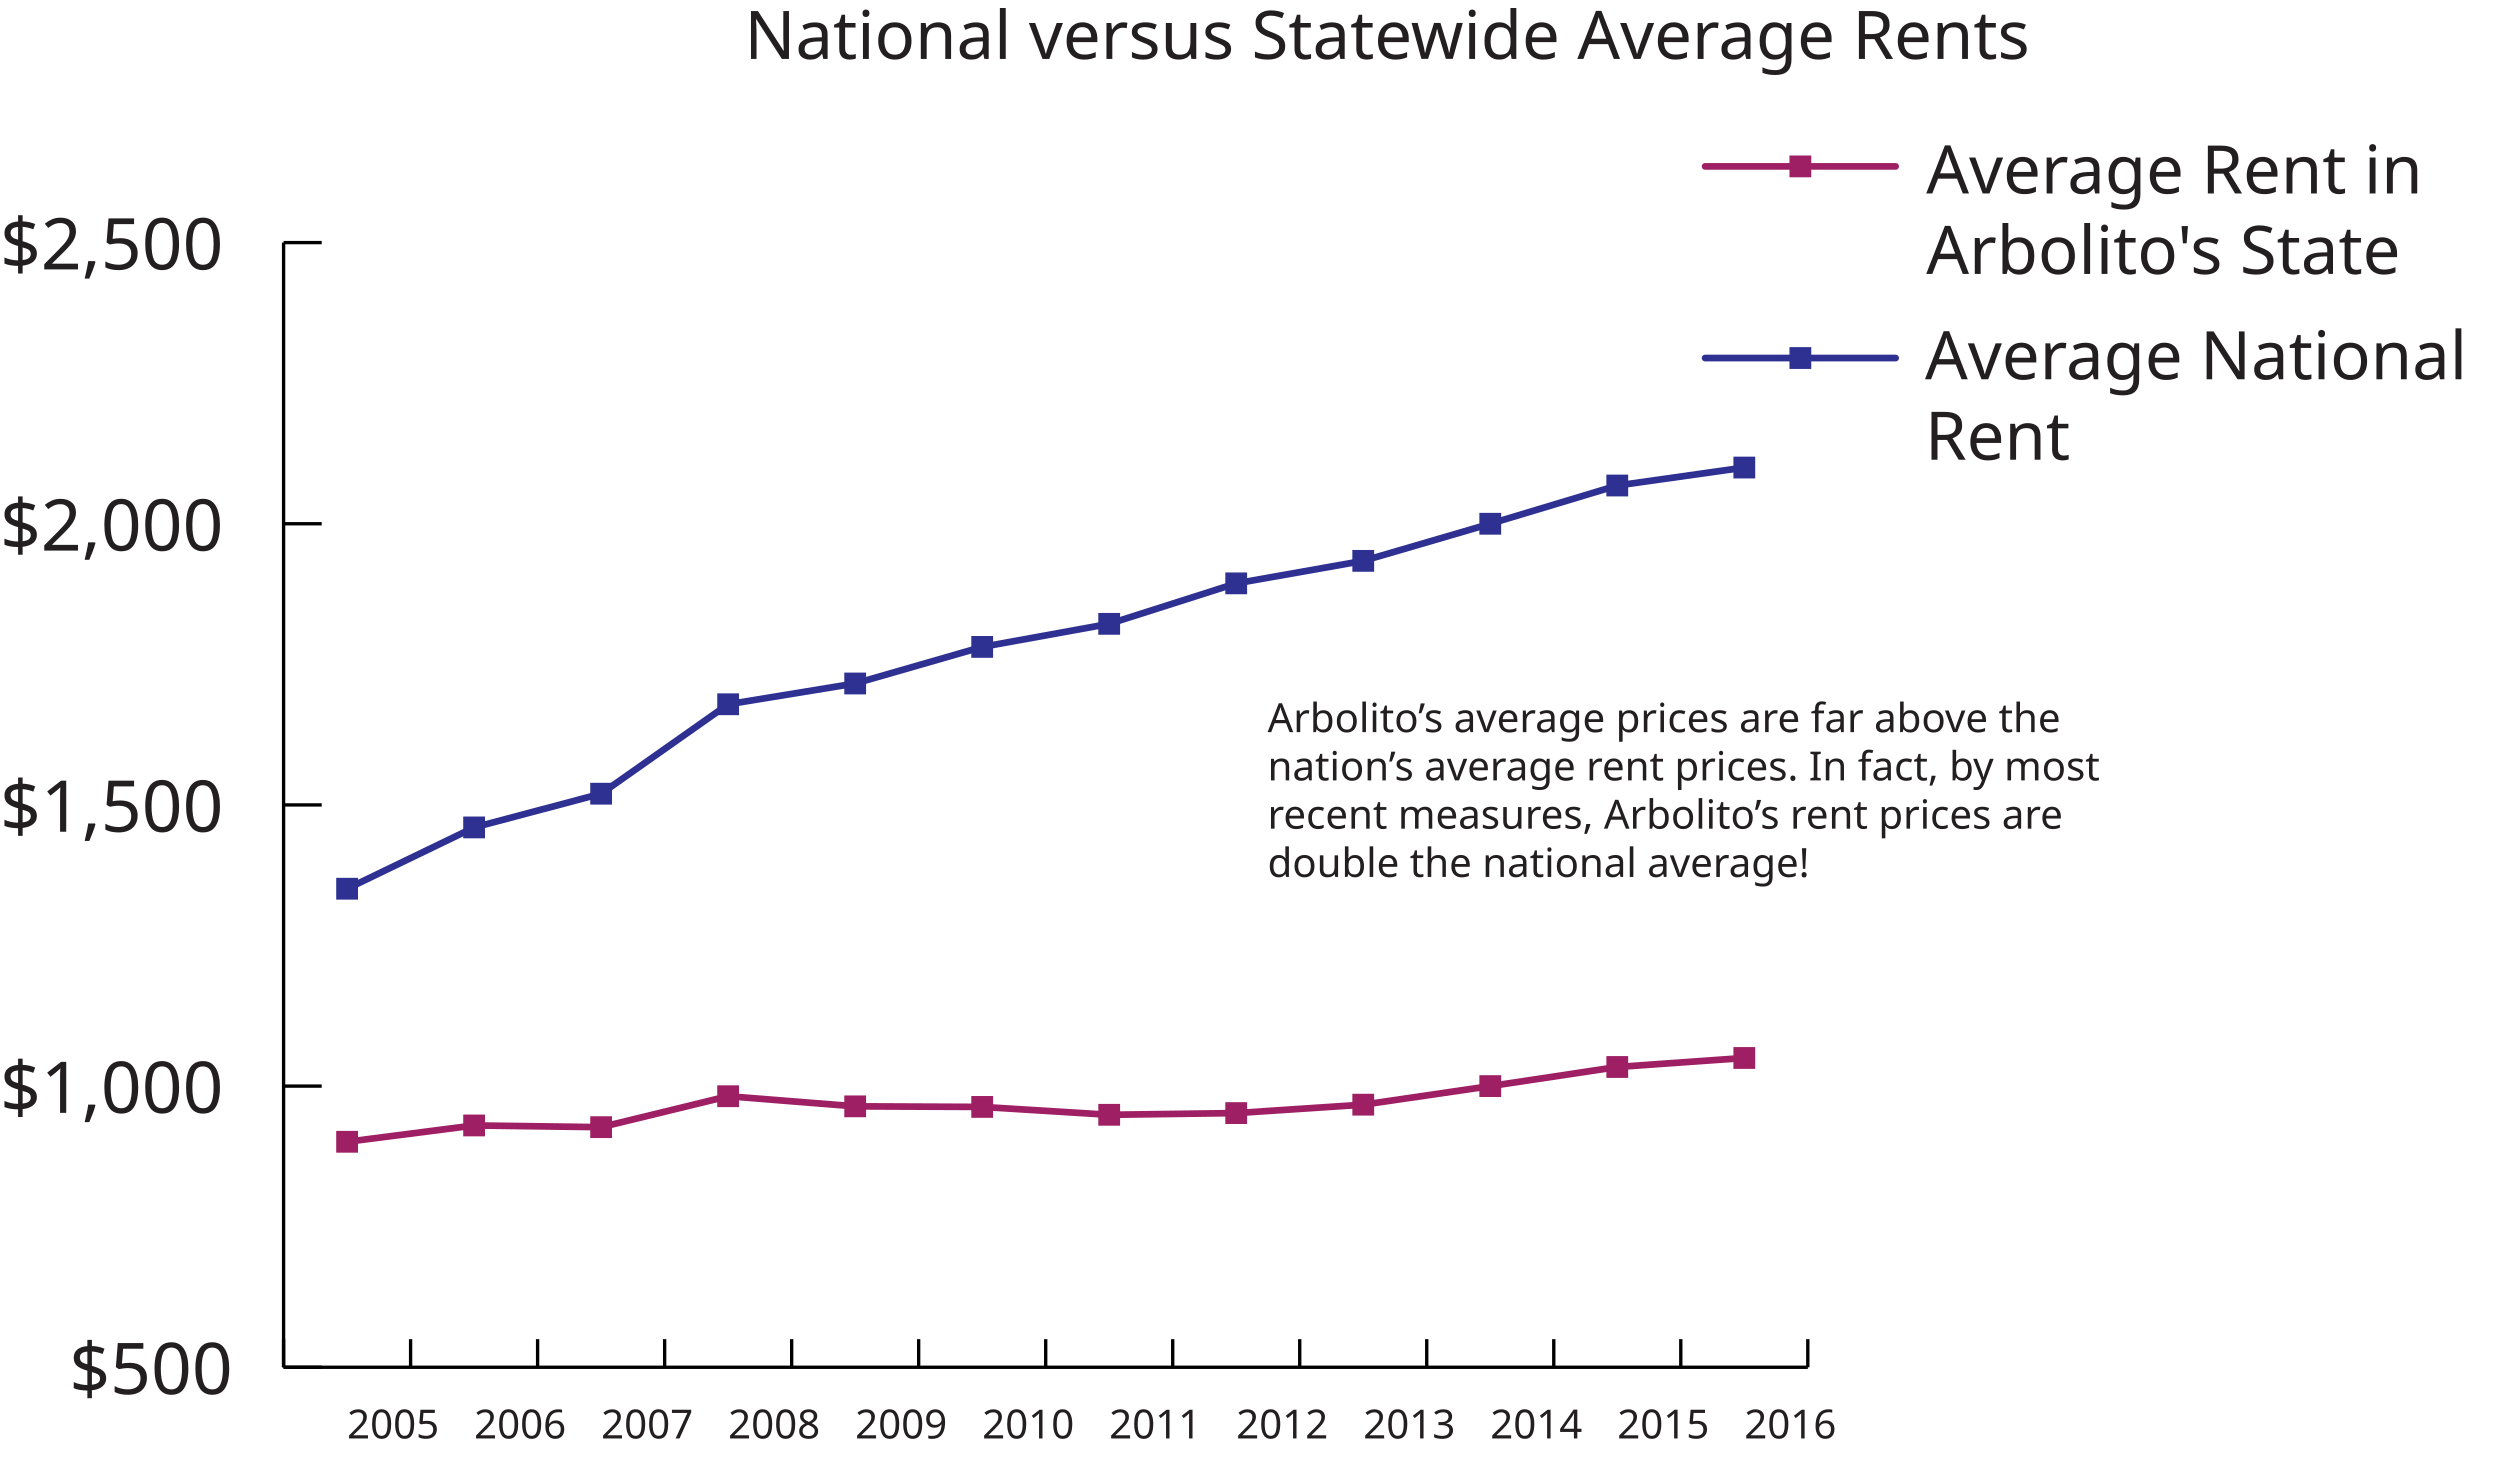
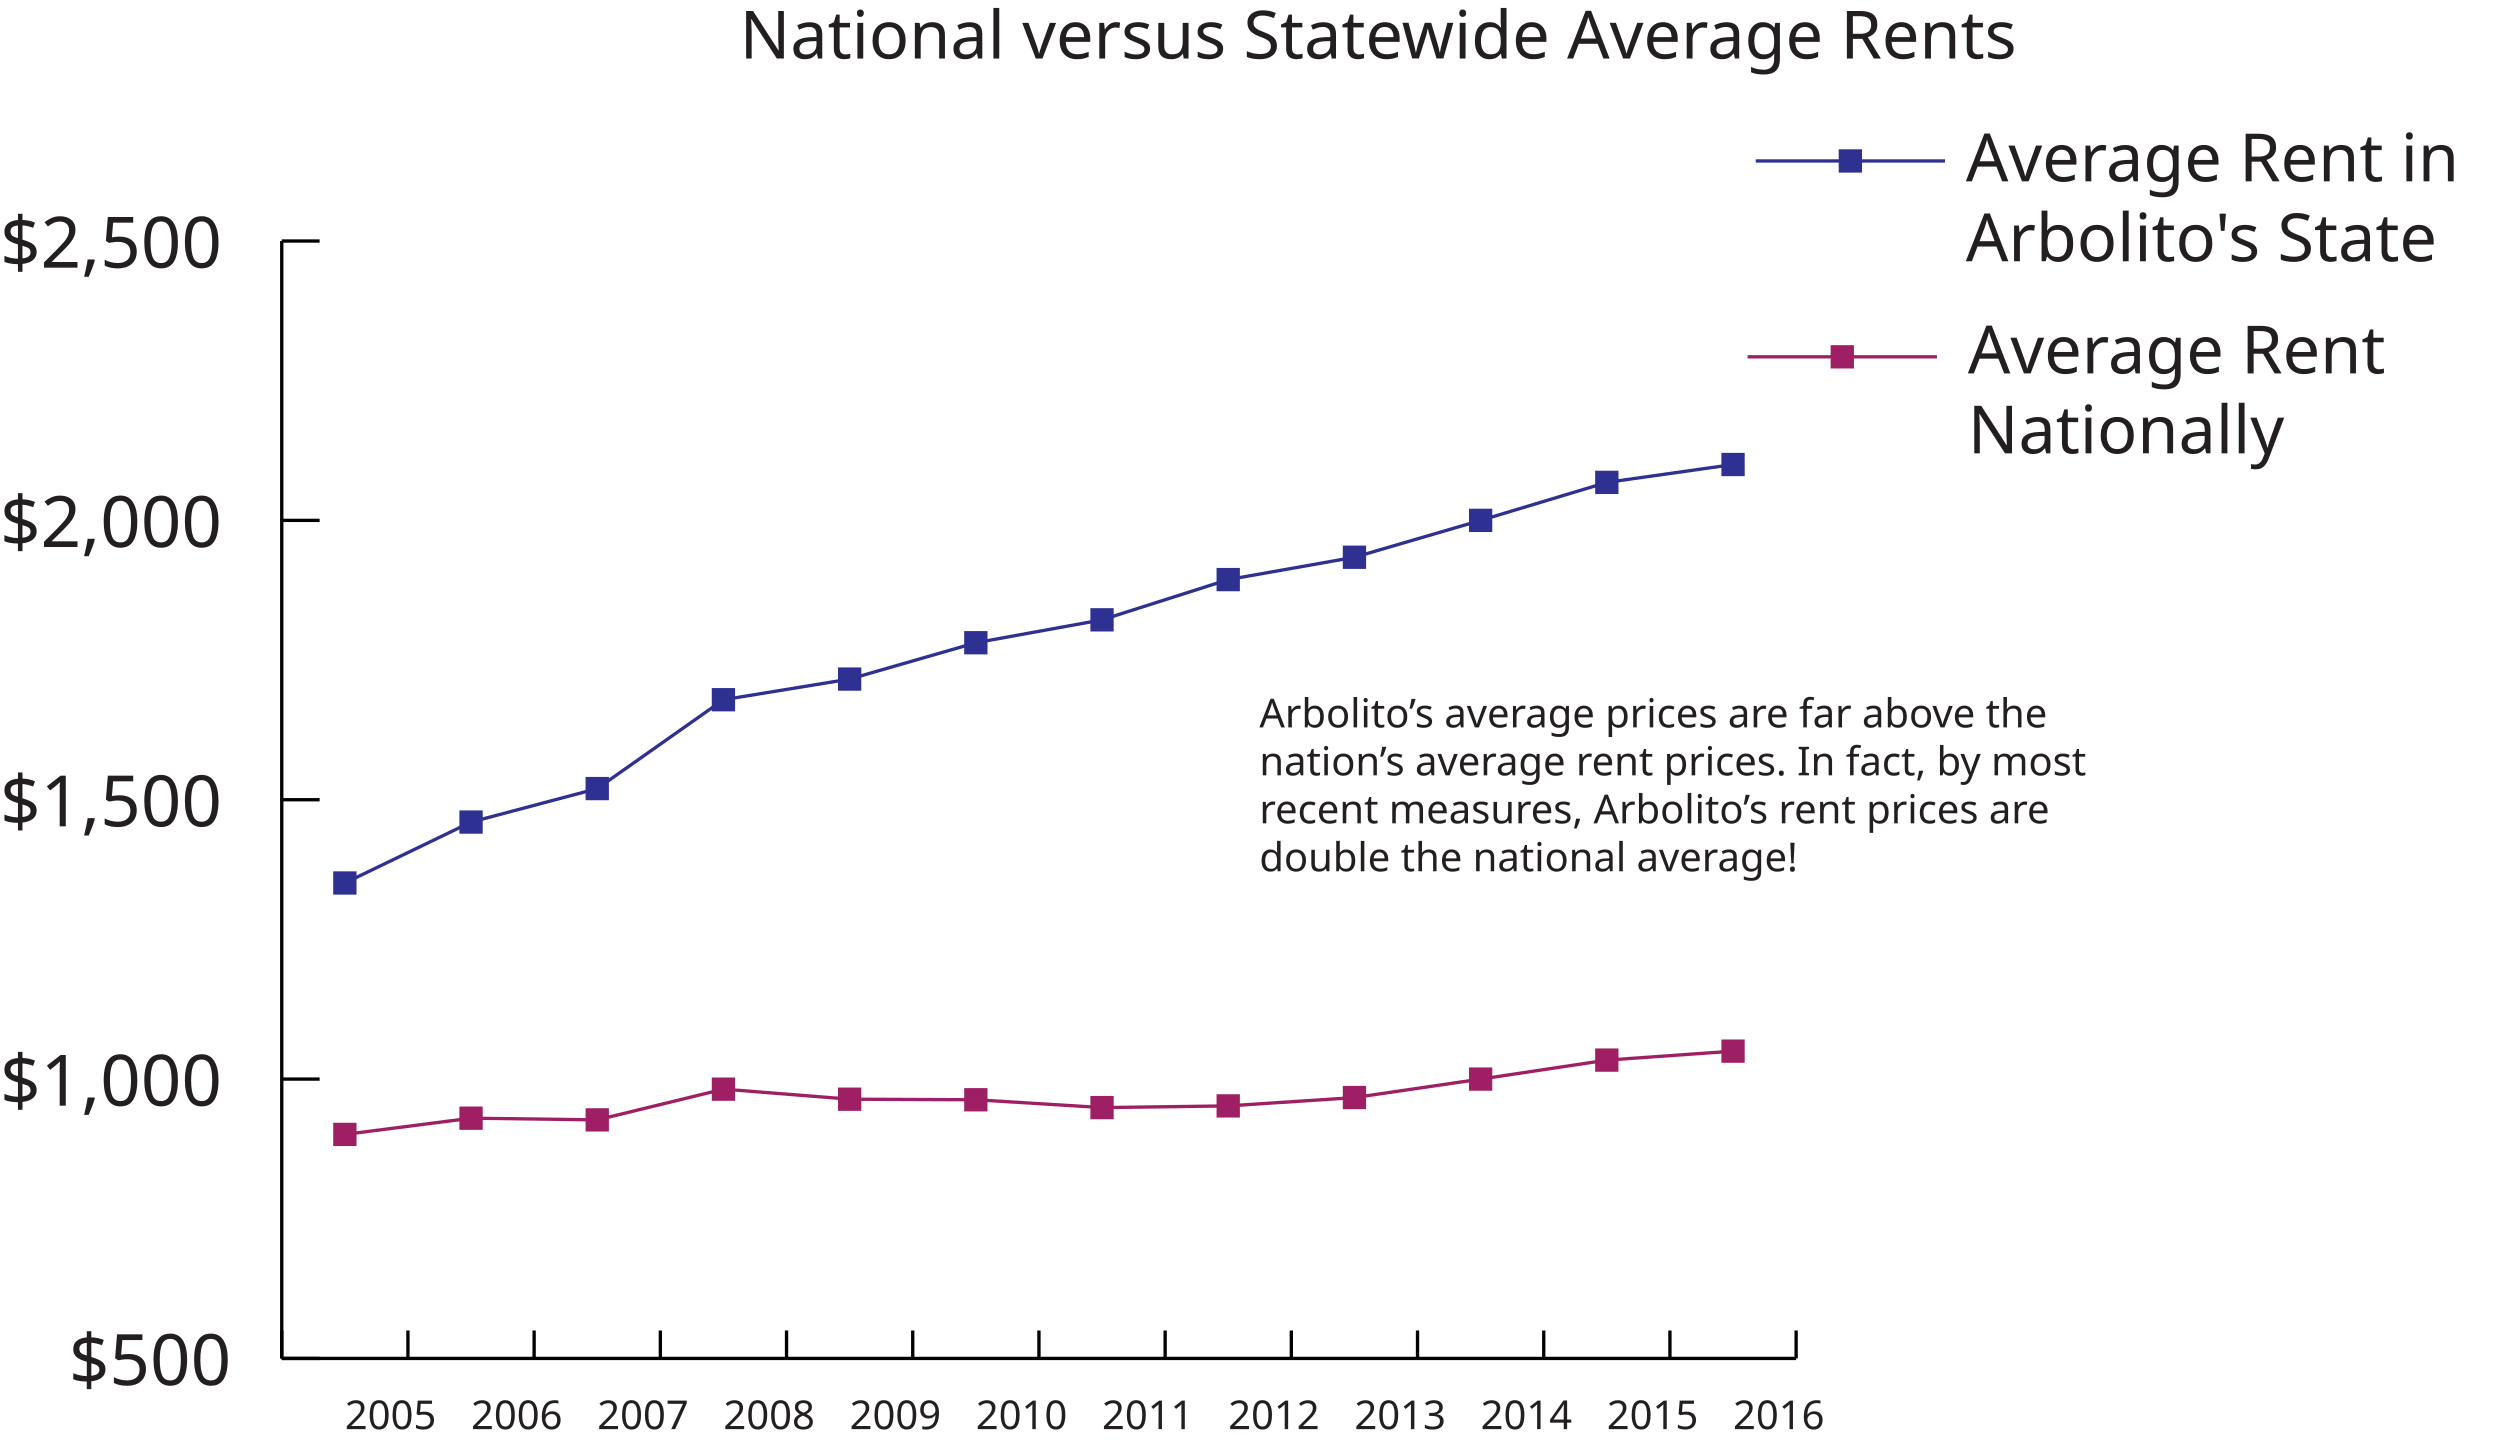
- <svg xmlns="http://www.w3.org/2000/svg" viewBox="0 0 745.81 436.78">
+ <svg xmlns="http://www.w3.org/2000/svg" viewBox="0 0 750.66 436.78">
  <defs>
-     <style>.cls-1{fill:none;stroke:#000;}.cls-1,.cls-3,.cls-4,.cls-5,.cls-6{stroke-miterlimit:10;}.cls-2{font-size:21.31px;}.cls-2,.cls-7,.cls-8{fill:#231f20;font-family:Geneva, Geneva;}.cls-3,.cls-5{fill:#2e3192;stroke:#2e3192;}.cls-3,.cls-4{stroke-linecap:round;stroke-width:2px;}.cls-4,.cls-6{fill:#9e1f63;stroke:#9e1f63;}.cls-5,.cls-6{stroke-width:0.5px;}.cls-7{font-size:20px;}.cls-8{font-size:12px;}</style>
+     <style>.cls-1{fill:none;stroke:#000;}.cls-1,.cls-3,.cls-4{stroke-miterlimit:10;}.cls-2{font-size:21.31px;}.cls-2,.cls-5,.cls-6{fill:#231f20;font-family:Geneva, Geneva;}.cls-3{fill:#2e3192;stroke:#2e3192;}.cls-4{fill:#9e1f63;stroke:#9e1f63;}.cls-5{font-size:20px;}.cls-6{font-size:12px;}</style>
  </defs>
  <g id="Layer_2" data-name="Layer 2">
    <g id="Layer_1-2" data-name="Layer 1">
      <line class="cls-1" x1="84.6" y1="407.89" x2="539.31" y2="407.89" />
      <line class="cls-1" x1="84.6" y1="407.89" x2="84.6" y2="399.5" />
      <line class="cls-1" x1="122.49" y1="407.89" x2="122.49" y2="399.5" />
      <line class="cls-1" x1="160.38" y1="407.89" x2="160.38" y2="399.5" />
      <line class="cls-1" x1="198.28" y1="407.89" x2="198.28" y2="399.5" />
      <line class="cls-1" x1="236.17" y1="407.89" x2="236.17" y2="399.5" />
      <line class="cls-1" x1="274.06" y1="407.89" x2="274.06" y2="399.5" />
      <line class="cls-1" x1="311.96" y1="407.89" x2="311.96" y2="399.5" />
      <line class="cls-1" x1="349.85" y1="407.89" x2="349.85" y2="399.5" />
      <line class="cls-1" x1="387.74" y1="407.89" x2="387.74" y2="399.5" />
      <line class="cls-1" x1="425.63" y1="407.89" x2="425.63" y2="399.5" />
      <line class="cls-1" x1="463.53" y1="407.89" x2="463.53" y2="399.5" />
      <line class="cls-1" x1="501.42" y1="407.89" x2="501.42" y2="399.5" />
      <line class="cls-1" x1="539.31" y1="407.89" x2="539.31" y2="399.5" />
      <text class="cls-2" transform="translate(20.67 415.88)">$500</text>
      <text class="cls-2" transform="translate(0 332)">$1,000</text>
      <text class="cls-2" transform="translate(0 248.12)">$1,500</text>
      <text class="cls-2" transform="translate(0 164.25)">$2,000</text>
      <text class="cls-2" transform="translate(0 80.37)">$2,500</text>
      <line class="cls-1" x1="84.6" y1="407.89" x2="84.6" y2="72.37" />
      <line class="cls-1" x1="84.6" y1="407.89" x2="95.97" y2="407.89" />
      <line class="cls-1" x1="84.6" y1="324.01" x2="95.97" y2="324.01" />
      <line class="cls-1" x1="84.6" y1="240.13" x2="95.97" y2="240.13" />
      <line class="cls-1" x1="84.6" y1="156.25" x2="95.97" y2="156.25" />
      <line class="cls-1" x1="84.6" y1="72.37" x2="95.97" y2="72.37" />
-       <line class="cls-3" x1="508.67" y1="106.81" x2="565.51" y2="106.81" />
+       <line class="cls-3" x1="527.18" y1="48.33" x2="584.02" y2="48.33" />
      <line class="cls-3" x1="141.44" y1="246.84" x2="103.55" y2="265.13" />
      <line class="cls-3" x1="179.33" y1="236.78" x2="141.44" y2="246.84" />
      <line class="cls-3" x1="217.22" y1="210.1" x2="179.33" y2="236.78" />
      <line class="cls-3" x1="255.12" y1="203.9" x2="217.22" y2="210.1" />
      <line class="cls-3" x1="293.01" y1="192.99" x2="255.12" y2="203.9" />
      <line class="cls-3" x1="330.9" y1="186.11" x2="293.01" y2="192.99" />
      <line class="cls-3" x1="368.79" y1="174.03" x2="330.9" y2="186.11" />
      <line class="cls-3" x1="406.69" y1="167.32" x2="368.79" y2="174.03" />
      <line class="cls-3" x1="444.58" y1="156.25" x2="406.69" y2="167.32" />
      <line class="cls-3" x1="482.47" y1="144.84" x2="444.58" y2="156.25" />
      <line class="cls-3" x1="520.37" y1="139.48" x2="482.47" y2="144.84" />
-       <line class="cls-4" x1="508.67" y1="49.64" x2="565.51" y2="49.64" />
+       <line class="cls-4" x1="524.75" y1="107.14" x2="581.59" y2="107.14" />
      <line class="cls-4" x1="141.44" y1="335.75" x2="103.55" y2="340.62" />
      <line class="cls-4" x1="179.33" y1="336.26" x2="141.44" y2="335.75" />
      <line class="cls-4" x1="217.22" y1="327.03" x2="179.33" y2="336.26" />
      <line class="cls-4" x1="255.12" y1="330.05" x2="217.22" y2="327.03" />
      <line class="cls-4" x1="293.01" y1="330.22" x2="255.12" y2="330.05" />
      <line class="cls-4" x1="330.9" y1="332.57" x2="293.01" y2="330.22" />
      <line class="cls-4" x1="368.79" y1="332.06" x2="330.9" y2="332.57" />
      <line class="cls-4" x1="406.69" y1="329.55" x2="368.79" y2="332.06" />
      <line class="cls-4" x1="444.58" y1="324.01" x2="406.69" y2="329.55" />
      <line class="cls-4" x1="482.47" y1="318.31" x2="444.58" y2="324.01" />
      <line class="cls-4" x1="520.37" y1="315.62" x2="482.47" y2="318.31" />
-       <rect class="cls-5" x="534.09" y="103.81" width="6" height="6" />
-       <rect class="cls-5" x="100.55" y="262.13" width="6" height="6" />
-       <rect class="cls-5" x="138.44" y="243.84" width="6" height="6" />
-       <rect class="cls-5" x="176.33" y="233.78" width="6" height="6" />
-       <rect class="cls-5" x="214.22" y="207.1" width="6" height="6" />
-       <rect class="cls-5" x="252.12" y="200.9" width="6" height="6" />
-       <rect class="cls-5" x="290.01" y="189.99" width="6" height="6" />
-       <rect class="cls-5" x="327.9" y="183.11" width="6" height="6" />
-       <rect class="cls-5" x="365.79" y="171.03" width="6" height="6" />
-       <rect class="cls-5" x="403.69" y="164.32" width="6" height="6" />
-       <rect class="cls-5" x="441.58" y="153.25" width="6" height="6" />
-       <rect class="cls-5" x="479.47" y="141.84" width="6" height="6" />
-       <rect class="cls-5" x="517.37" y="136.48" width="6" height="6" />
-       <rect class="cls-6" x="534.09" y="46.64" width="6" height="6" />
-       <rect class="cls-6" x="100.55" y="337.62" width="6" height="6" />
-       <rect class="cls-6" x="138.44" y="332.75" width="6" height="6" />
-       <rect class="cls-6" x="176.33" y="333.26" width="6" height="6" />
-       <rect class="cls-6" x="214.22" y="324.03" width="6" height="6" />
-       <rect class="cls-6" x="252.12" y="327.05" width="6" height="6" />
-       <rect class="cls-6" x="290.01" y="327.22" width="6" height="6" />
-       <rect class="cls-6" x="327.9" y="329.57" width="6" height="6" />
-       <rect class="cls-6" x="365.79" y="329.06" width="6" height="6" />
-       <rect class="cls-6" x="403.69" y="326.55" width="6" height="6" />
-       <rect class="cls-6" x="441.58" y="321.01" width="6" height="6" />
-       <rect class="cls-6" x="479.47" y="315.31" width="6" height="6" />
-       <rect class="cls-6" x="517.37" y="312.62" width="6" height="6" />
-       <text class="cls-7" transform="translate(574.64 57.72)">Average Rent in<tspan x="0" y="24">Arbolito's State</tspan>
+       <rect class="cls-3" x="552.6" y="45.33" width="6" height="6" />
+       <rect class="cls-3" x="100.55" y="262.13" width="6" height="6" />
+       <rect class="cls-3" x="138.44" y="243.84" width="6" height="6" />
+       <rect class="cls-3" x="176.33" y="233.78" width="6" height="6" />
+       <rect class="cls-3" x="214.22" y="207.1" width="6" height="6" />
+       <rect class="cls-3" x="252.12" y="200.9" width="6" height="6" />
+       <rect class="cls-3" x="290.01" y="189.99" width="6" height="6" />
+       <rect class="cls-3" x="327.9" y="183.11" width="6" height="6" />
+       <rect class="cls-3" x="365.79" y="171.03" width="6" height="6" />
+       <rect class="cls-3" x="403.69" y="164.32" width="6" height="6" />
+       <rect class="cls-3" x="441.58" y="153.25" width="6" height="6" />
+       <rect class="cls-3" x="479.47" y="141.84" width="6" height="6" />
+       <rect class="cls-3" x="517.37" y="136.48" width="6" height="6" />
+       <rect class="cls-4" x="550.17" y="104.14" width="6" height="6" />
+       <rect class="cls-4" x="100.55" y="337.62" width="6" height="6" />
+       <rect class="cls-4" x="138.44" y="332.75" width="6" height="6" />
+       <rect class="cls-4" x="176.33" y="333.26" width="6" height="6" />
+       <rect class="cls-4" x="214.22" y="324.03" width="6" height="6" />
+       <rect class="cls-4" x="252.12" y="327.05" width="6" height="6" />
+       <rect class="cls-4" x="290.01" y="327.22" width="6" height="6" />
+       <rect class="cls-4" x="327.9" y="329.57" width="6" height="6" />
+       <rect class="cls-4" x="365.79" y="329.06" width="6" height="6" />
+       <rect class="cls-4" x="403.69" y="326.55" width="6" height="6" />
+       <rect class="cls-4" x="441.58" y="321.01" width="6" height="6" />
+       <rect class="cls-4" x="479.47" y="315.31" width="6" height="6" />
+       <rect class="cls-4" x="517.37" y="312.62" width="6" height="6" />
+       <text class="cls-5" transform="translate(590.87 112.12)">Average Rent<tspan x="0" y="24">Nationally </tspan>
      </text>
-       <text class="cls-7" transform="translate(574.27 113.15)">Average National <tspan x="0" y="24">Rent</tspan>
+       <text class="cls-5" transform="translate(590.27 54.44)">Average Rent in <tspan x="0" y="24">Arbolito's State</tspan>
      </text>
-       <text class="cls-8" transform="translate(520.37 429.12)">2016</text>
-       <text class="cls-8" transform="translate(482.47 429.12)">2015</text>
-       <text class="cls-8" transform="translate(444.58 429.12)">2014</text>
-       <text class="cls-8" transform="translate(406.69 429.12)">2013</text>
-       <text class="cls-8" transform="translate(368.79 429.12)">2012</text>
-       <text class="cls-8" transform="translate(330.9 429.12)">2011</text>
-       <text class="cls-8" transform="translate(293.01 429.12)">2010</text>
-       <text class="cls-8" transform="translate(255.12 429.12)">2009</text>
-       <text class="cls-8" transform="translate(217.22 429.12)">2008</text>
-       <text class="cls-8" transform="translate(179.33 429.12)">2007</text>
-       <text class="cls-8" transform="translate(141.44 429.12)">2006</text>
-       <text class="cls-8" transform="translate(103.55 429.12)">2005</text>
-       <text class="cls-8" transform="translate(378.15 218.41)">Arbolito’s average prices are far above the<tspan x="0" y="14.4">nation’s average rent prices. In fact, by most </tspan>
+       <text class="cls-6" transform="translate(520.37 429.12)">2016</text>
+       <text class="cls-6" transform="translate(482.47 429.12)">2015</text>
+       <text class="cls-6" transform="translate(444.58 429.12)">2014</text>
+       <text class="cls-6" transform="translate(406.69 429.12)">2013</text>
+       <text class="cls-6" transform="translate(368.79 429.12)">2012</text>
+       <text class="cls-6" transform="translate(330.9 429.12)">2011</text>
+       <text class="cls-6" transform="translate(293.01 429.12)">2010</text>
+       <text class="cls-6" transform="translate(255.12 429.12)">2009</text>
+       <text class="cls-6" transform="translate(217.22 429.12)">2008</text>
+       <text class="cls-6" transform="translate(179.33 429.12)">2007</text>
+       <text class="cls-6" transform="translate(141.44 429.12)">2006</text>
+       <text class="cls-6" transform="translate(103.55 429.12)">2005</text>
+       <text class="cls-6" transform="translate(378.15 218.41)">Arbolito’s average prices are far above the<tspan x="0" y="14.4">nation’s average rent prices. In fact, by most </tspan>
        <tspan x="0" y="28.8">recent measures, Arbolito’s rent prices are</tspan>
        <tspan x="0" y="43.2">double the national average! </tspan>
        <tspan x="0" y="57.6"> </tspan>
      </text>
-       <text class="cls-7" transform="translate(222.1 17.58)">National versus Statewide Average Rents</text>
+       <text class="cls-5" transform="translate(222.1 17.58)">National versus Statewide Average Rents</text>
    </g>
  </g>
</svg>
